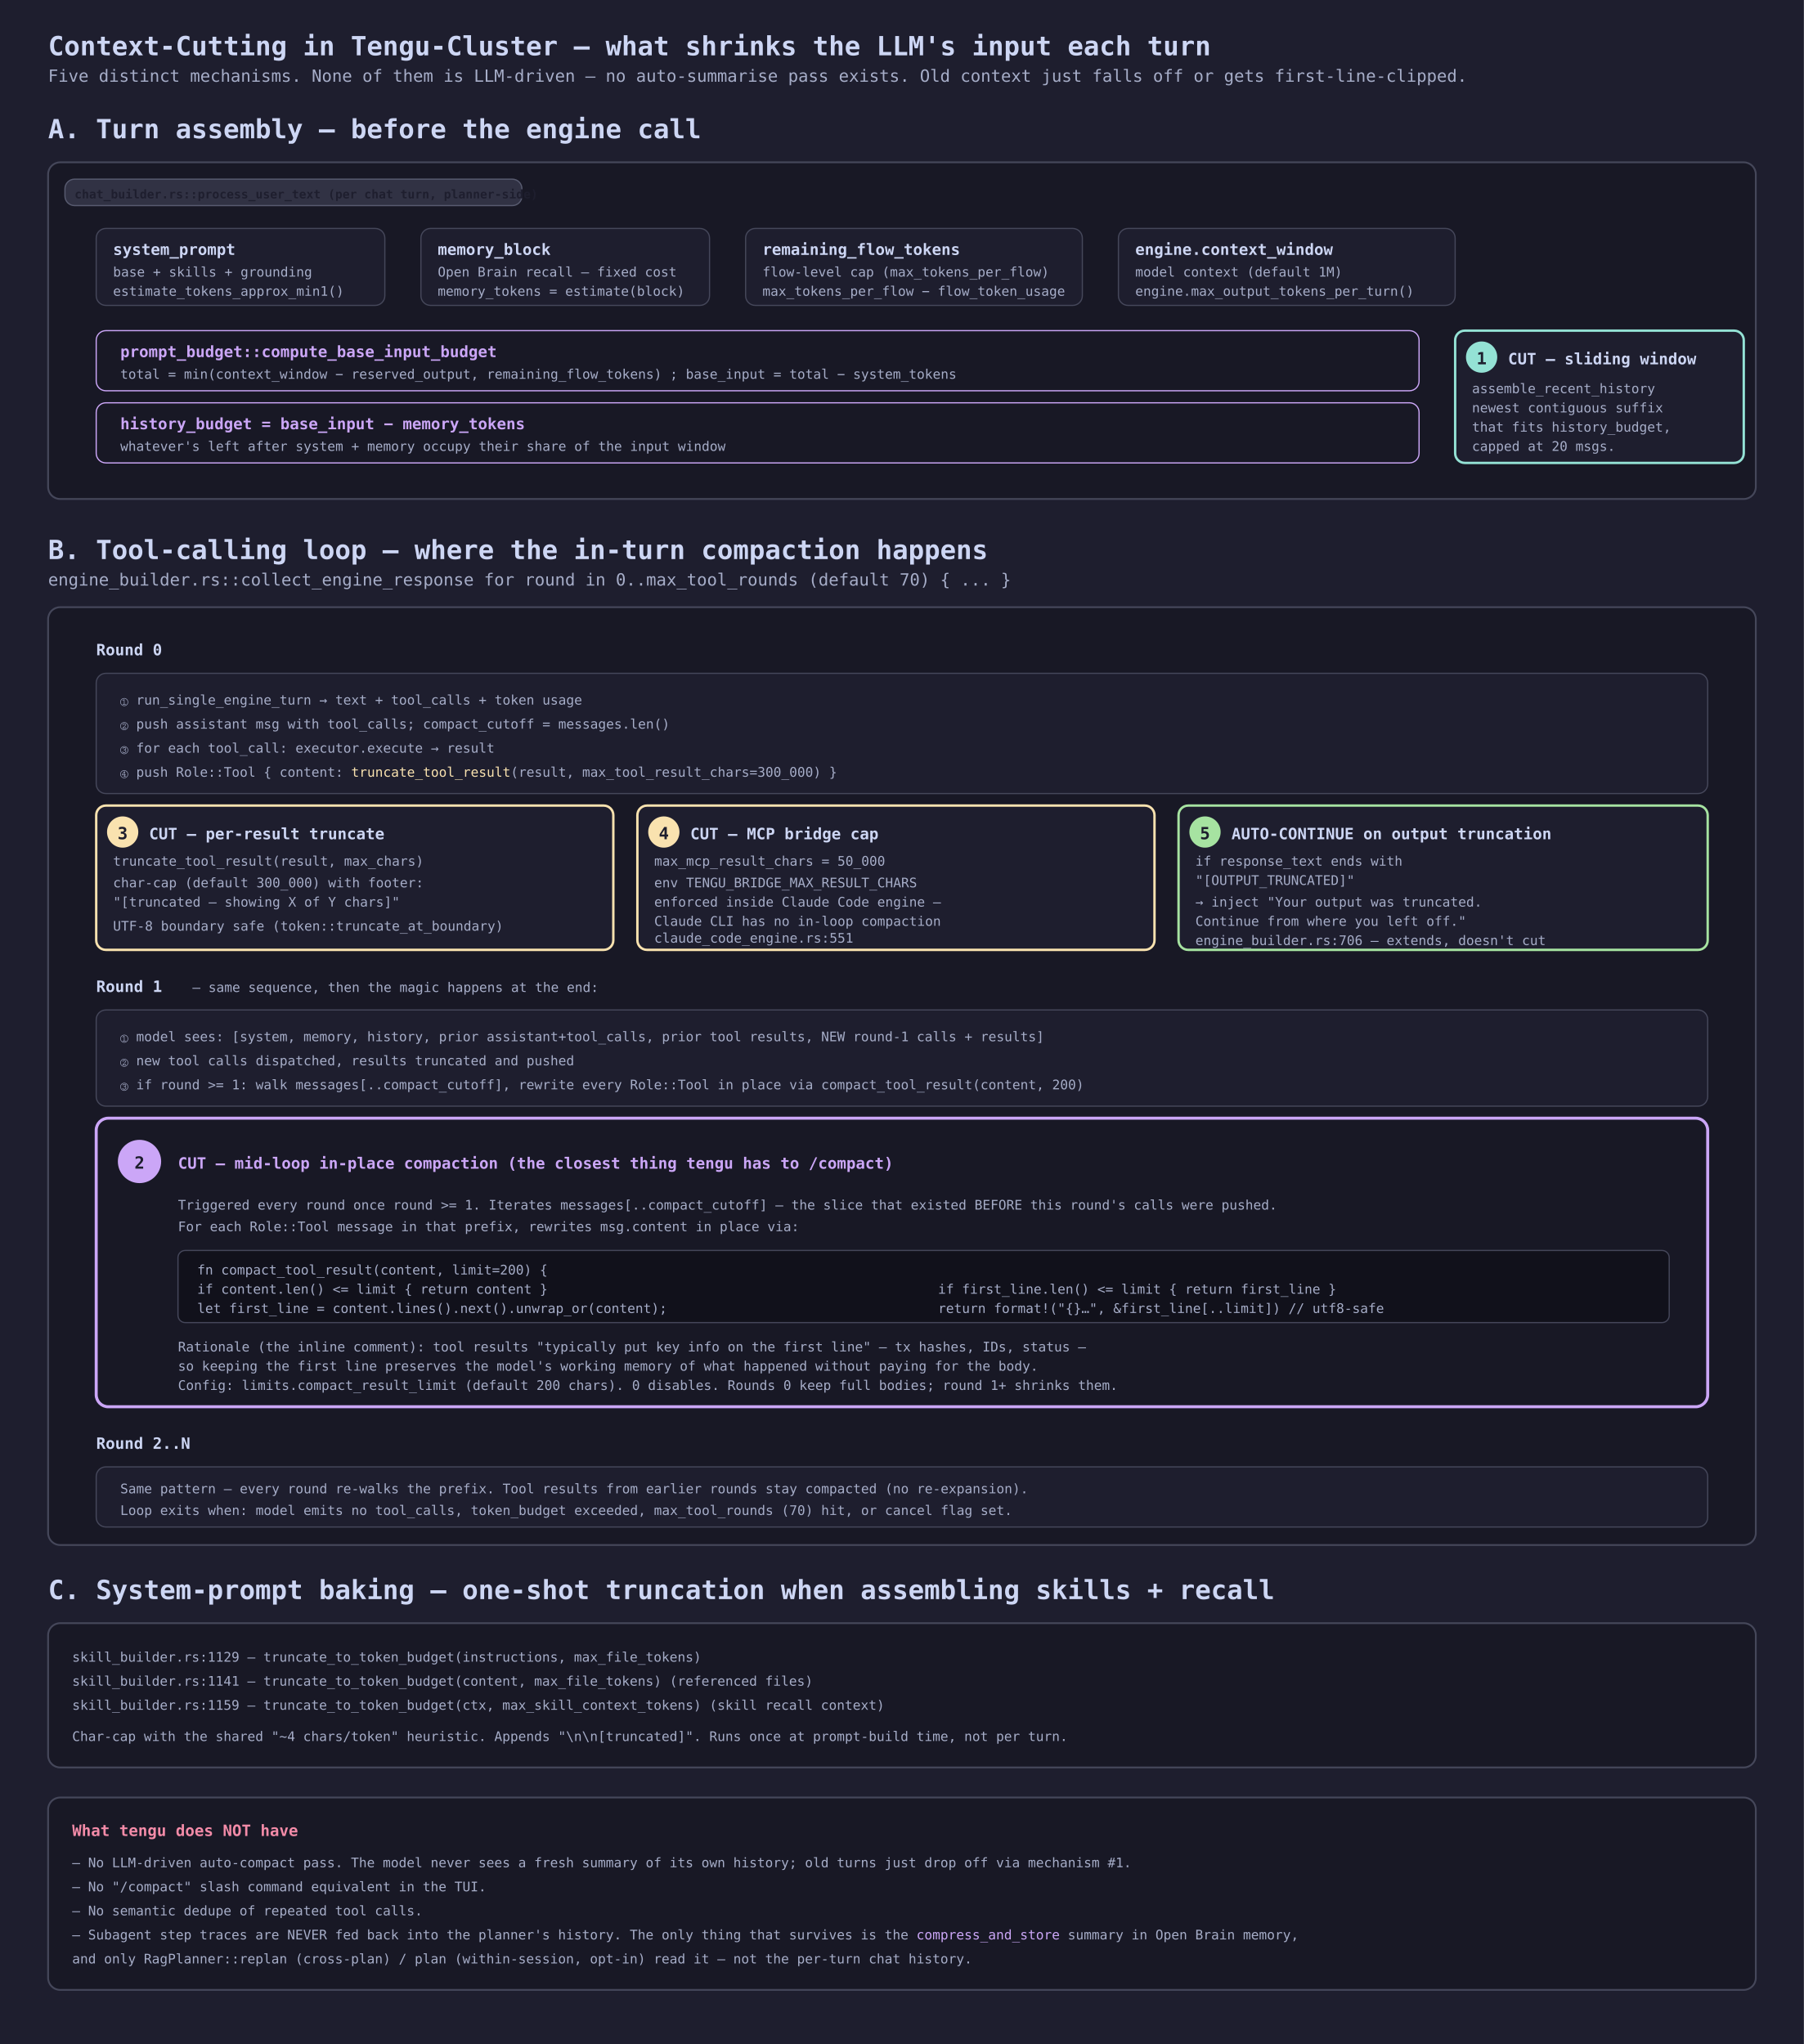
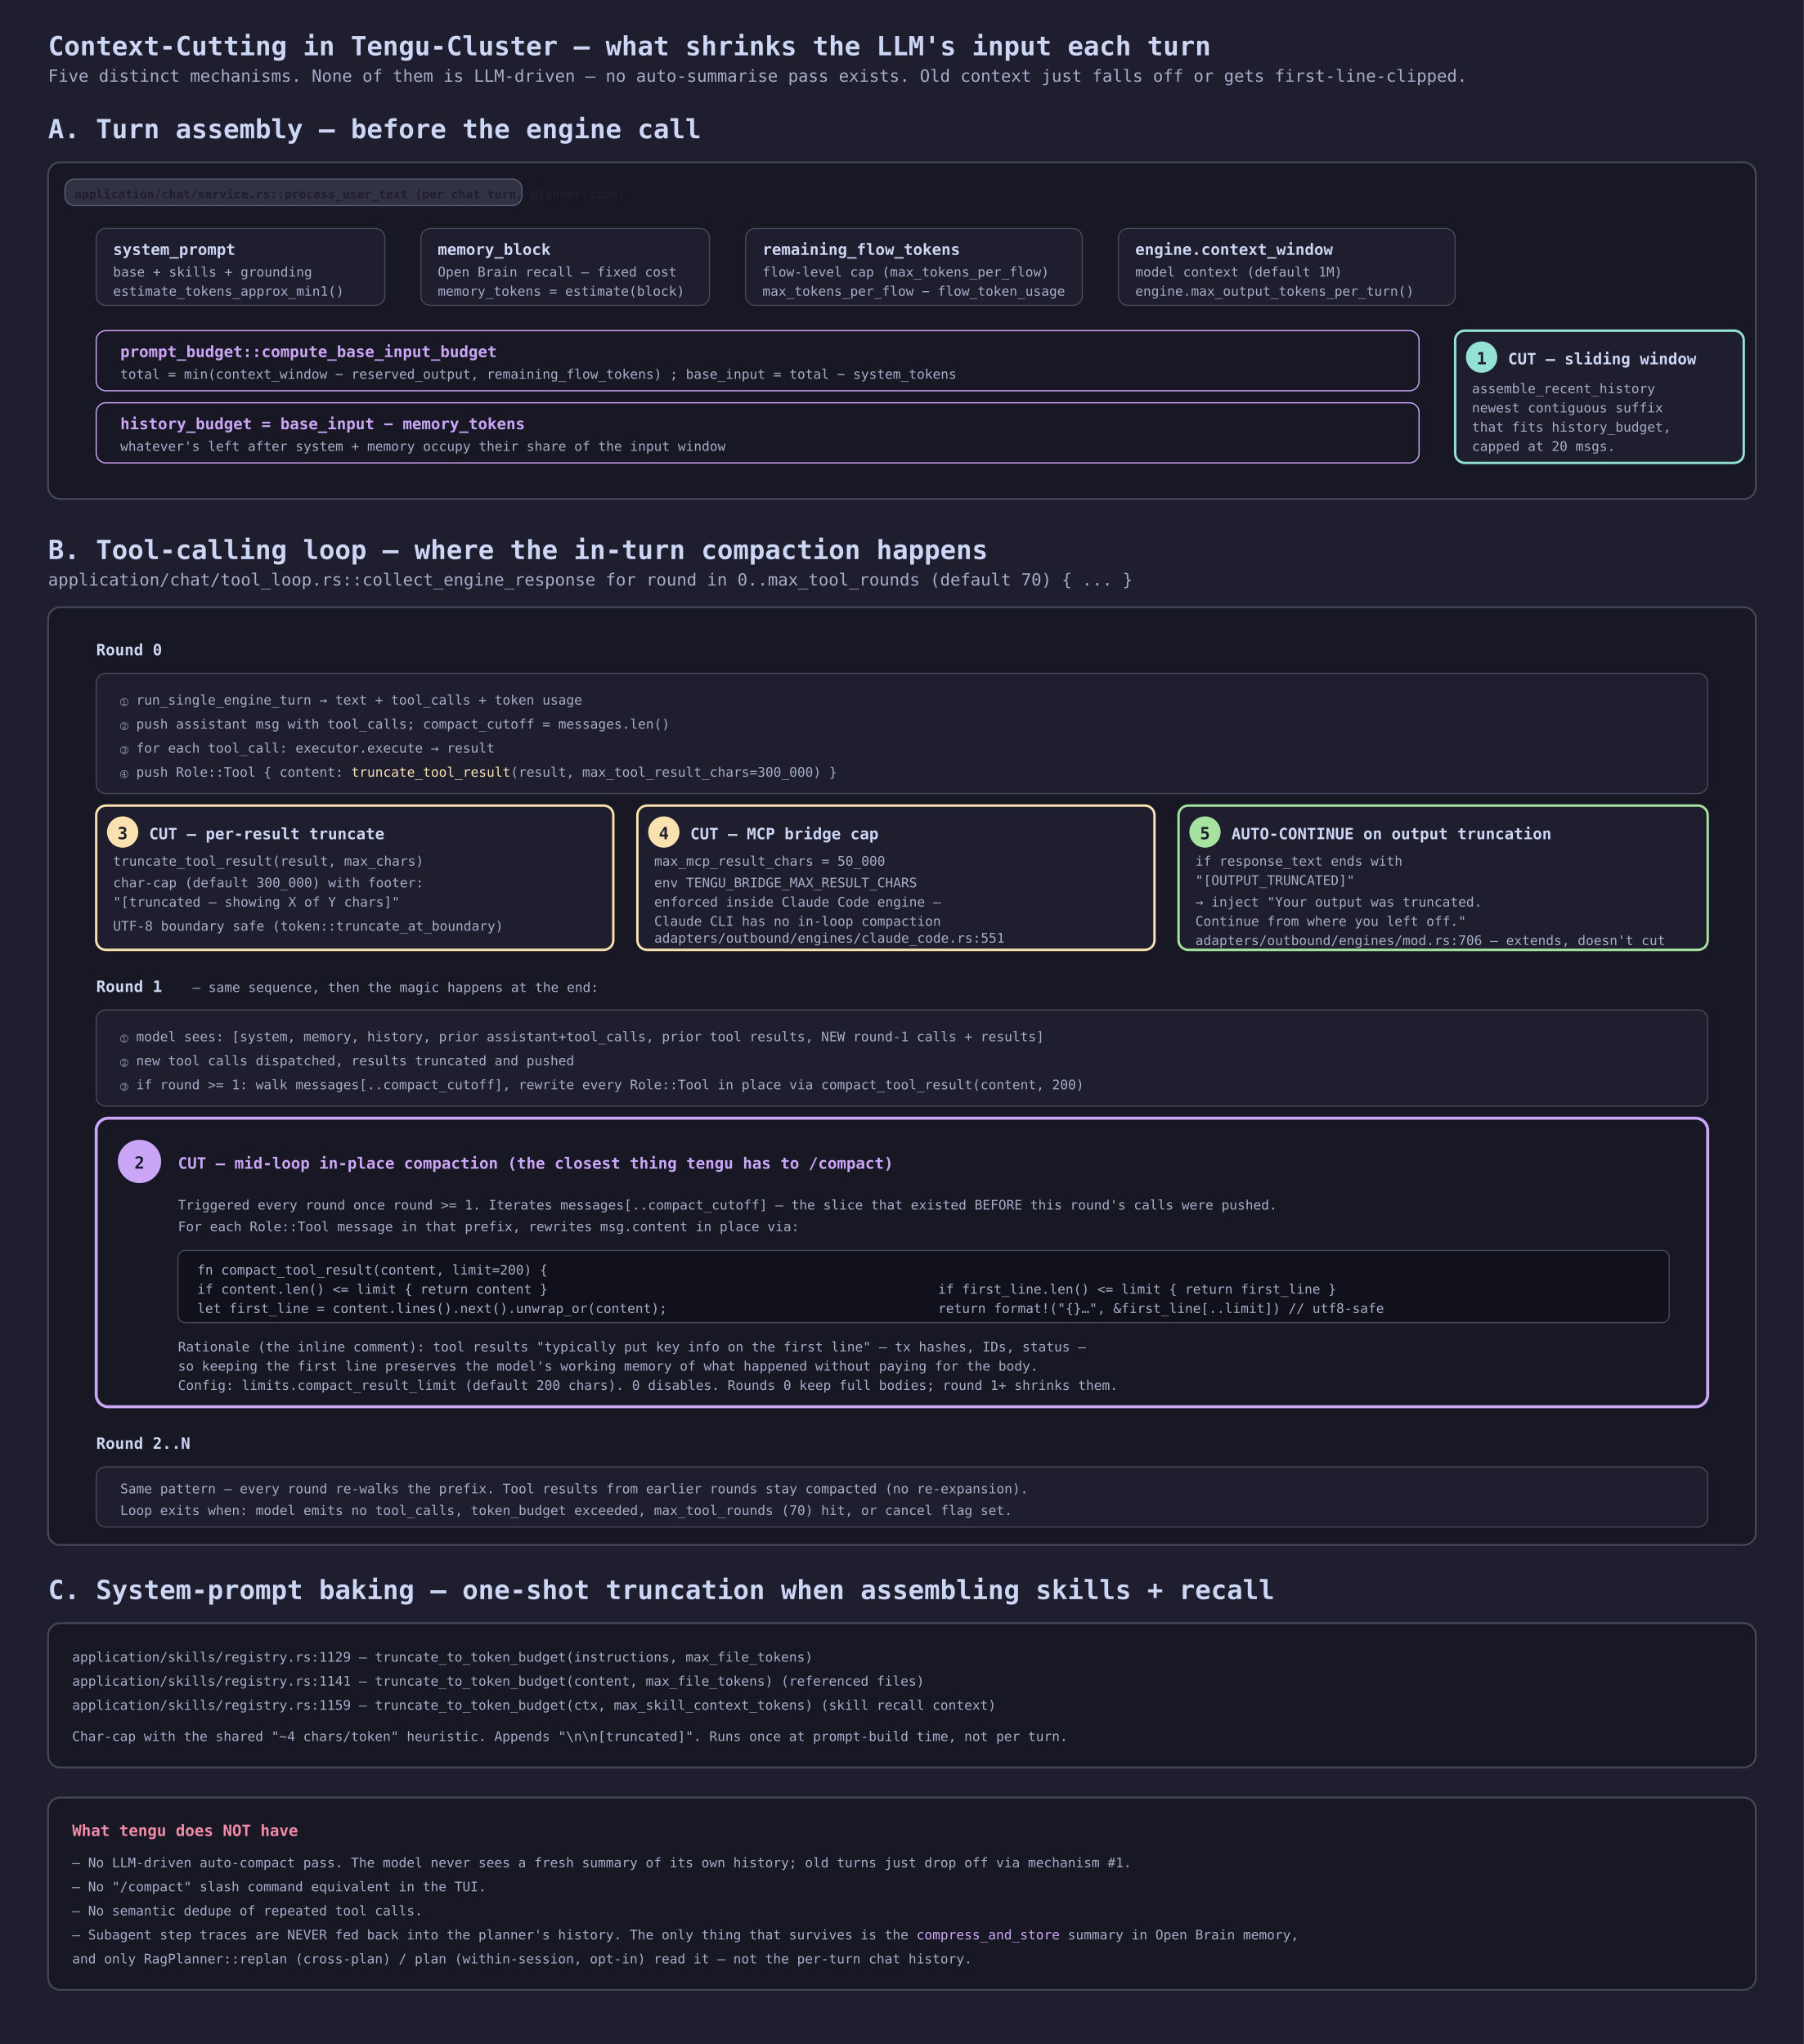
<svg xmlns="http://www.w3.org/2000/svg" viewBox="0 0 1500 1700" font-family="ui-monospace, SFMono-Regular, Menlo, monospace">
  <defs>
    <marker id="arr" viewBox="0 0 10 10" refX="9" refY="5" markerWidth="7" markerHeight="7" orient="auto-start-reverse">
      <path d="M0,0 L10,5 L0,10 z" fill="#cdd6f4" />
    </marker>
    <marker id="arrG" viewBox="0 0 10 10" refX="9" refY="5" markerWidth="7" markerHeight="7" orient="auto-start-reverse">
      <path d="M0,0 L10,5 L0,10 z" fill="#a6e3a1" />
    </marker>
    <marker id="arrY" viewBox="0 0 10 10" refX="9" refY="5" markerWidth="7" markerHeight="7" orient="auto-start-reverse">
      <path d="M0,0 L10,5 L0,10 z" fill="#f9e2af" />
    </marker>
    <marker id="arrP" viewBox="0 0 10 10" refX="9" refY="5" markerWidth="7" markerHeight="7" orient="auto-start-reverse">
      <path d="M0,0 L10,5 L0,10 z" fill="#cba6f7" />
    </marker>
    <style>
      .bg     { fill: #1e1e2e; }
      .panel  { fill: #181825; stroke: #45475a; stroke-width: 1.5; rx: 10; }
      .panelH { fill: #313244; stroke: #585b70; stroke-width: 1; rx: 8; }
      .accent { fill: #cba6f7; }
      .ok     { fill: #a6e3a1; }
      .warn   { fill: #f9e2af; }
      .err    { fill: #f38ba8; }
      .blue   { fill: #89b4fa; }
      .pink   { fill: #f5c2e7; }
      .teal   { fill: #94e2d5; }
      .muted  { fill: #6c7086; }
      text    { fill: #cdd6f4; font-size: 13px; }
      .title  { font-size: 22px; font-weight: 700; fill: #cdd6f4; }
      .sub    { font-size: 14px; fill: #a6adc8; }
      .small  { font-size: 11px; fill: #a6adc8; }
      .tag    { font-size: 10px; fill: #1e1e2e; font-weight: 700; }
      .mono   { font-family: ui-monospace, monospace; }
      .edge   { stroke: #cdd6f4; stroke-width: 1.5; fill: none; }
      .edgeG  { stroke: #a6e3a1; stroke-width: 1.8; fill: none; }
      .edgeY  { stroke: #f9e2af; stroke-width: 1.8; fill: none; }
      .edgeP  { stroke: #cba6f7; stroke-width: 1.8; fill: none; }
      .dash   { stroke-dasharray: 4 4; }
      .num    { fill: #1e1e2e; font-weight: 700; font-size: 14px; }
    </style>
  </defs>
  <rect class="bg" width="1500" height="1700" />
  <text x="40" y="46" class="title">Context-Cutting in Tengu-Cluster — what shrinks the LLM's input each turn</text>
  <text x="40" y="68" class="sub">Five distinct mechanisms. None of them is LLM-driven — no auto-summarise pass exists. Old context just falls off or gets first-line-clipped.</text>
  <text x="40" y="115" class="title teal">A. Turn assembly  —  before the engine call</text>
  <g transform="translate(40,135)">
    <rect class="panel" width="1420" height="280" />
    <rect class="panelH" x="14" y="14" width="380" height="22" />
-     <text x="22" y="30" class="tag">chat_builder.rs::process_user_text  (per chat turn, planner-side)</text>
+     <text x="22" y="30" class="tag">application/chat/service.rs::process_user_text  (per chat turn, planner-side)</text>
    <g transform="translate(40,55)">
      <rect width="240" height="64" rx="8" fill="#1e1e2e" stroke="#45475a" />
      <text x="14" y="22" font-weight="700">system_prompt</text>
      <text x="14" y="40" class="small">base + skills + grounding</text>
      <text x="14" y="56" class="small mono muted">estimate_tokens_approx_min1()</text>
    </g>
    <g transform="translate(310,55)">
      <rect width="240" height="64" rx="8" fill="#1e1e2e" stroke="#45475a" />
      <text x="14" y="22" font-weight="700">memory_block</text>
      <text x="14" y="40" class="small">Open Brain recall — fixed cost</text>
      <text x="14" y="56" class="small mono muted">memory_tokens = estimate(block)</text>
    </g>
    <g transform="translate(580,55)">
      <rect width="280" height="64" rx="8" fill="#1e1e2e" stroke="#45475a" />
      <text x="14" y="22" font-weight="700">remaining_flow_tokens</text>
      <text x="14" y="40" class="small">flow-level cap (max_tokens_per_flow)</text>
      <text x="14" y="56" class="small mono muted">max_tokens_per_flow − flow_token_usage</text>
    </g>
    <g transform="translate(890,55)">
      <rect width="280" height="64" rx="8" fill="#1e1e2e" stroke="#45475a" />
      <text x="14" y="22" font-weight="700">engine.context_window</text>
      <text x="14" y="40" class="small">model context (default 1M)</text>
      <text x="14" y="56" class="small mono muted">engine.max_output_tokens_per_turn()</text>
    </g>
    <g transform="translate(40,140)">
      <rect width="1100" height="50" rx="8" fill="#181825" stroke="#cba6f7" />
      <text x="20" y="22" font-weight="700" class="accent">prompt_budget::compute_base_input_budget</text>
      <text x="20" y="40" class="small mono">total = min(context_window − reserved_output, remaining_flow_tokens) ;  base_input = total − system_tokens</text>
    </g>
    <g transform="translate(40,200)">
      <rect width="1100" height="50" rx="8" fill="#181825" stroke="#cba6f7" />
      <text x="20" y="22" font-weight="700" class="accent">history_budget = base_input − memory_tokens</text>
      <text x="20" y="40" class="small">whatever's left after system + memory occupy their share of the input window</text>
    </g>
    <g transform="translate(1170,140)">
      <rect width="240" height="110" rx="8" fill="#1e1e2e" stroke="#94e2d5" stroke-width="2" />
      <circle cx="22" cy="22" r="13" class="teal" />
      <text x="22" y="28" text-anchor="middle" class="num">1</text>
      <text x="44" y="28" font-weight="700">CUT — sliding window</text>
      <text x="14" y="52" class="small mono">assemble_recent_history</text>
      <text x="14" y="68" class="small">newest contiguous suffix</text>
      <text x="14" y="84" class="small">that fits history_budget,</text>
      <text x="14" y="100" class="small">capped at 20 msgs.</text>
    </g>
  </g>
  <text x="40" y="465" class="title pink">B. Tool-calling loop  —  where the in-turn compaction happens</text>
-   <text x="40" y="487" class="sub mono">engine_builder.rs::collect_engine_response   for round in 0..max_tool_rounds (default 70) { ... }</text>
+   <text x="40" y="487" class="sub mono">application/chat/tool_loop.rs::collect_engine_response   for round in 0..max_tool_rounds (default 70) { ... }</text>
  <g transform="translate(40,505)">
    <rect class="panel" width="1420" height="780" />
    <text x="40" y="40" font-weight="700">Round 0</text>
    <g transform="translate(40,55)">
      <rect width="1340" height="100" rx="8" fill="#1e1e2e" stroke="#45475a" />
      <text x="20" y="26" class="small">① <tspan class="mono">run_single_engine_turn</tspan> → text + tool_calls + token usage</text>
      <text x="20" y="46" class="small">② push assistant msg with tool_calls; <tspan class="mono">compact_cutoff = messages.len()</tspan>
      </text>
      <text x="20" y="66" class="small">③ for each tool_call: <tspan class="mono">executor.execute</tspan> → result</text>
      <text x="20" y="86" class="small">④ push <tspan class="mono">Role::Tool { content: <tspan class="warn">truncate_tool_result</tspan>(result, max_tool_result_chars=300_000) }</tspan>
      </text>
    </g>
    <g transform="translate(40,165)">
      <rect width="430" height="120" rx="8" fill="#1e1e2e" stroke="#f9e2af" stroke-width="2" />
      <circle cx="22" cy="22" r="13" class="warn" />
      <text x="22" y="28" text-anchor="middle" class="num">3</text>
      <text x="44" y="28" font-weight="700">CUT — per-result truncate</text>
      <text x="14" y="50" class="small mono">truncate_tool_result(result, max_chars)</text>
      <text x="14" y="68" class="small">char-cap (default 300_000) with footer:</text>
      <text x="14" y="84" class="small mono">"[truncated — showing X of Y chars]"</text>
      <text x="14" y="104" class="small muted">UTF-8 boundary safe (token::truncate_at_boundary)</text>
    </g>
    <g transform="translate(490,165)">
      <rect width="430" height="120" rx="8" fill="#1e1e2e" stroke="#f9e2af" stroke-width="2" />
      <circle cx="22" cy="22" r="13" class="warn" />
      <text x="22" y="28" text-anchor="middle" class="num">4</text>
      <text x="44" y="28" font-weight="700">CUT — MCP bridge cap</text>
      <text x="14" y="50" class="small mono">max_mcp_result_chars = 50_000</text>
      <text x="14" y="68" class="small">env <tspan class="mono">TENGU_BRIDGE_MAX_RESULT_CHARS</tspan>
      </text>
      <text x="14" y="84" class="small">enforced inside Claude Code engine —</text>
      <text x="14" y="100" class="small">Claude CLI has no in-loop compaction</text>
-       <text x="14" y="114" class="small muted">claude_code_engine.rs:551</text>
+       <text x="14" y="114" class="small muted">adapters/outbound/engines/claude_code.rs:551</text>
    </g>
    <g transform="translate(940,165)">
      <rect width="440" height="120" rx="8" fill="#1e1e2e" stroke="#a6e3a1" stroke-width="2" />
      <circle cx="22" cy="22" r="13" class="ok" />
      <text x="22" y="28" text-anchor="middle" class="num">5</text>
      <text x="44" y="28" font-weight="700">AUTO-CONTINUE on output truncation</text>
      <text x="14" y="50" class="small">if response_text ends with</text>
      <text x="14" y="66" class="small mono">"[OUTPUT_TRUNCATED]"</text>
      <text x="14" y="84" class="small">→ inject "Your output was truncated.</text>
      <text x="14" y="100" class="small">Continue from where you left off."</text>
-       <text x="14" y="116" class="small muted">engine_builder.rs:706 — extends, doesn't cut</text>
+       <text x="14" y="116" class="small muted">adapters/outbound/engines/mod.rs:706 — extends, doesn't cut</text>
    </g>
    <text x="40" y="320" font-weight="700">Round 1</text>
    <text x="120" y="320" class="small muted">— same sequence, then the magic happens at the end:</text>
    <g transform="translate(40,335)">
      <rect width="1340" height="80" rx="8" fill="#1e1e2e" stroke="#45475a" />
      <text x="20" y="26" class="small">① model sees: [system, memory, history, prior assistant+tool_calls, prior tool results, NEW round-1 calls + results]</text>
      <text x="20" y="46" class="small">② new tool calls dispatched, results truncated and pushed</text>
      <text x="20" y="66" class="small accent">③ if round &gt;= 1: walk messages[..compact_cutoff], rewrite every Role::Tool in place via compact_tool_result(content, 200)</text>
    </g>
    <g transform="translate(40,425)">
      <rect width="1340" height="240" rx="10" fill="#181825" stroke="#cba6f7" stroke-width="2.5" />
      <circle cx="36" cy="36" r="18" class="accent" />
      <text x="36" y="42" text-anchor="middle" class="num" font-size="18">2</text>
      <text x="68" y="42" font-weight="700" font-size="16" class="accent">CUT — mid-loop in-place compaction  (the closest thing tengu has to /compact)</text>
      <text x="68" y="76" class="small">Triggered every round once <tspan class="mono">round &gt;= 1</tspan>. Iterates <tspan class="mono">messages[..compact_cutoff]</tspan> — the slice that existed BEFORE this round's calls were pushed.</text>
      <text x="68" y="94" class="small">For each <tspan class="mono">Role::Tool</tspan> message in that prefix, rewrites <tspan class="mono">msg.content</tspan> in place via:</text>
      <rect x="68" y="110" width="1240" height="60" rx="6" fill="#11111b" stroke="#45475a" />
      <text x="84" y="130" class="small mono">fn compact_tool_result(content, limit=200) {</text>
      <text x="84" y="146" class="small mono">    if content.len() &lt;= limit { return content }</text>
      <text x="84" y="162" class="small mono">    let first_line = content.lines().next().unwrap_or(content);</text>
      <text x="700" y="146" class="small mono">    if first_line.len() &lt;= limit { return first_line }</text>
      <text x="700" y="162" class="small mono">    return format!("{}…", &amp;first_line[..limit])  // utf8-safe</text>
      <text x="68" y="194" class="small">Rationale (the inline comment): tool results "typically put key info on the first line" — tx hashes, IDs, status —</text>
      <text x="68" y="210" class="small">so keeping the first line preserves the model's working memory of what happened without paying for the body.</text>
      <text x="68" y="226" class="small muted">Config: <tspan class="mono">limits.compact_result_limit</tspan> (default 200 chars). 0 disables. Rounds 0 keep full bodies; round 1+ shrinks them.</text>
    </g>
    <text x="40" y="700" font-weight="700">Round 2..N</text>
    <g transform="translate(40,715)">
      <rect width="1340" height="50" rx="8" fill="#1e1e2e" stroke="#45475a" />
      <text x="20" y="22" class="small">Same pattern — every round re-walks the prefix. Tool results from earlier rounds stay compacted (no re-expansion).</text>
      <text x="20" y="40" class="small">Loop exits when: model emits no tool_calls, token_budget exceeded, max_tool_rounds (70) hit, or cancel flag set.</text>
    </g>
  </g>
  <text x="40" y="1330" class="title blue">C. System-prompt baking  —  one-shot truncation when assembling skills + recall</text>
  <g transform="translate(40,1350)">
    <rect class="panel" width="1420" height="120" />
-     <text x="20" y="32" class="small mono">skill_builder.rs:1129  — truncate_to_token_budget(instructions, max_file_tokens)</text>
-     <text x="20" y="52" class="small mono">skill_builder.rs:1141  — truncate_to_token_budget(content, max_file_tokens)         (referenced files)</text>
-     <text x="20" y="72" class="small mono">skill_builder.rs:1159  — truncate_to_token_budget(ctx, max_skill_context_tokens)   (skill recall context)</text>
+     <text x="20" y="32" class="small mono">application/skills/registry.rs:1129  — truncate_to_token_budget(instructions, max_file_tokens)</text>
+     <text x="20" y="52" class="small mono">application/skills/registry.rs:1141  — truncate_to_token_budget(content, max_file_tokens)         (referenced files)</text>
+     <text x="20" y="72" class="small mono">application/skills/registry.rs:1159  — truncate_to_token_budget(ctx, max_skill_context_tokens)   (skill recall context)</text>
    <text x="20" y="98" class="small">Char-cap with the shared "~4 chars/token" heuristic. Appends "<tspan class="mono">\n\n[truncated]</tspan>". Runs once at prompt-build time, not per turn.</text>
  </g>
  <g transform="translate(40,1495)">
    <rect class="panel" width="1420" height="160" stroke="#f38ba8" stroke-width="2" />
    <text x="20" y="32" font-weight="700" class="err">What tengu does NOT have</text>
    <text x="20" y="58" class="small">— No LLM-driven auto-compact pass. The model never sees a fresh summary of its own history; old turns just drop off via mechanism #1.</text>
    <text x="20" y="78" class="small">— No "/compact" slash command equivalent in the TUI.</text>
    <text x="20" y="98" class="small">— No semantic dedupe of repeated tool calls.</text>
    <text x="20" y="118" class="small">— Subagent step traces are NEVER fed back into the planner's history. The only thing that survives is the <tspan class="mono accent">compress_and_store</tspan> summary in Open Brain memory,</text>
    <text x="20" y="138" class="small">  and only <tspan class="mono">RagPlanner::replan</tspan> (cross-plan) / <tspan class="mono">plan</tspan> (within-session, opt-in) read it — not the per-turn chat history.</text>
  </g>
</svg>
